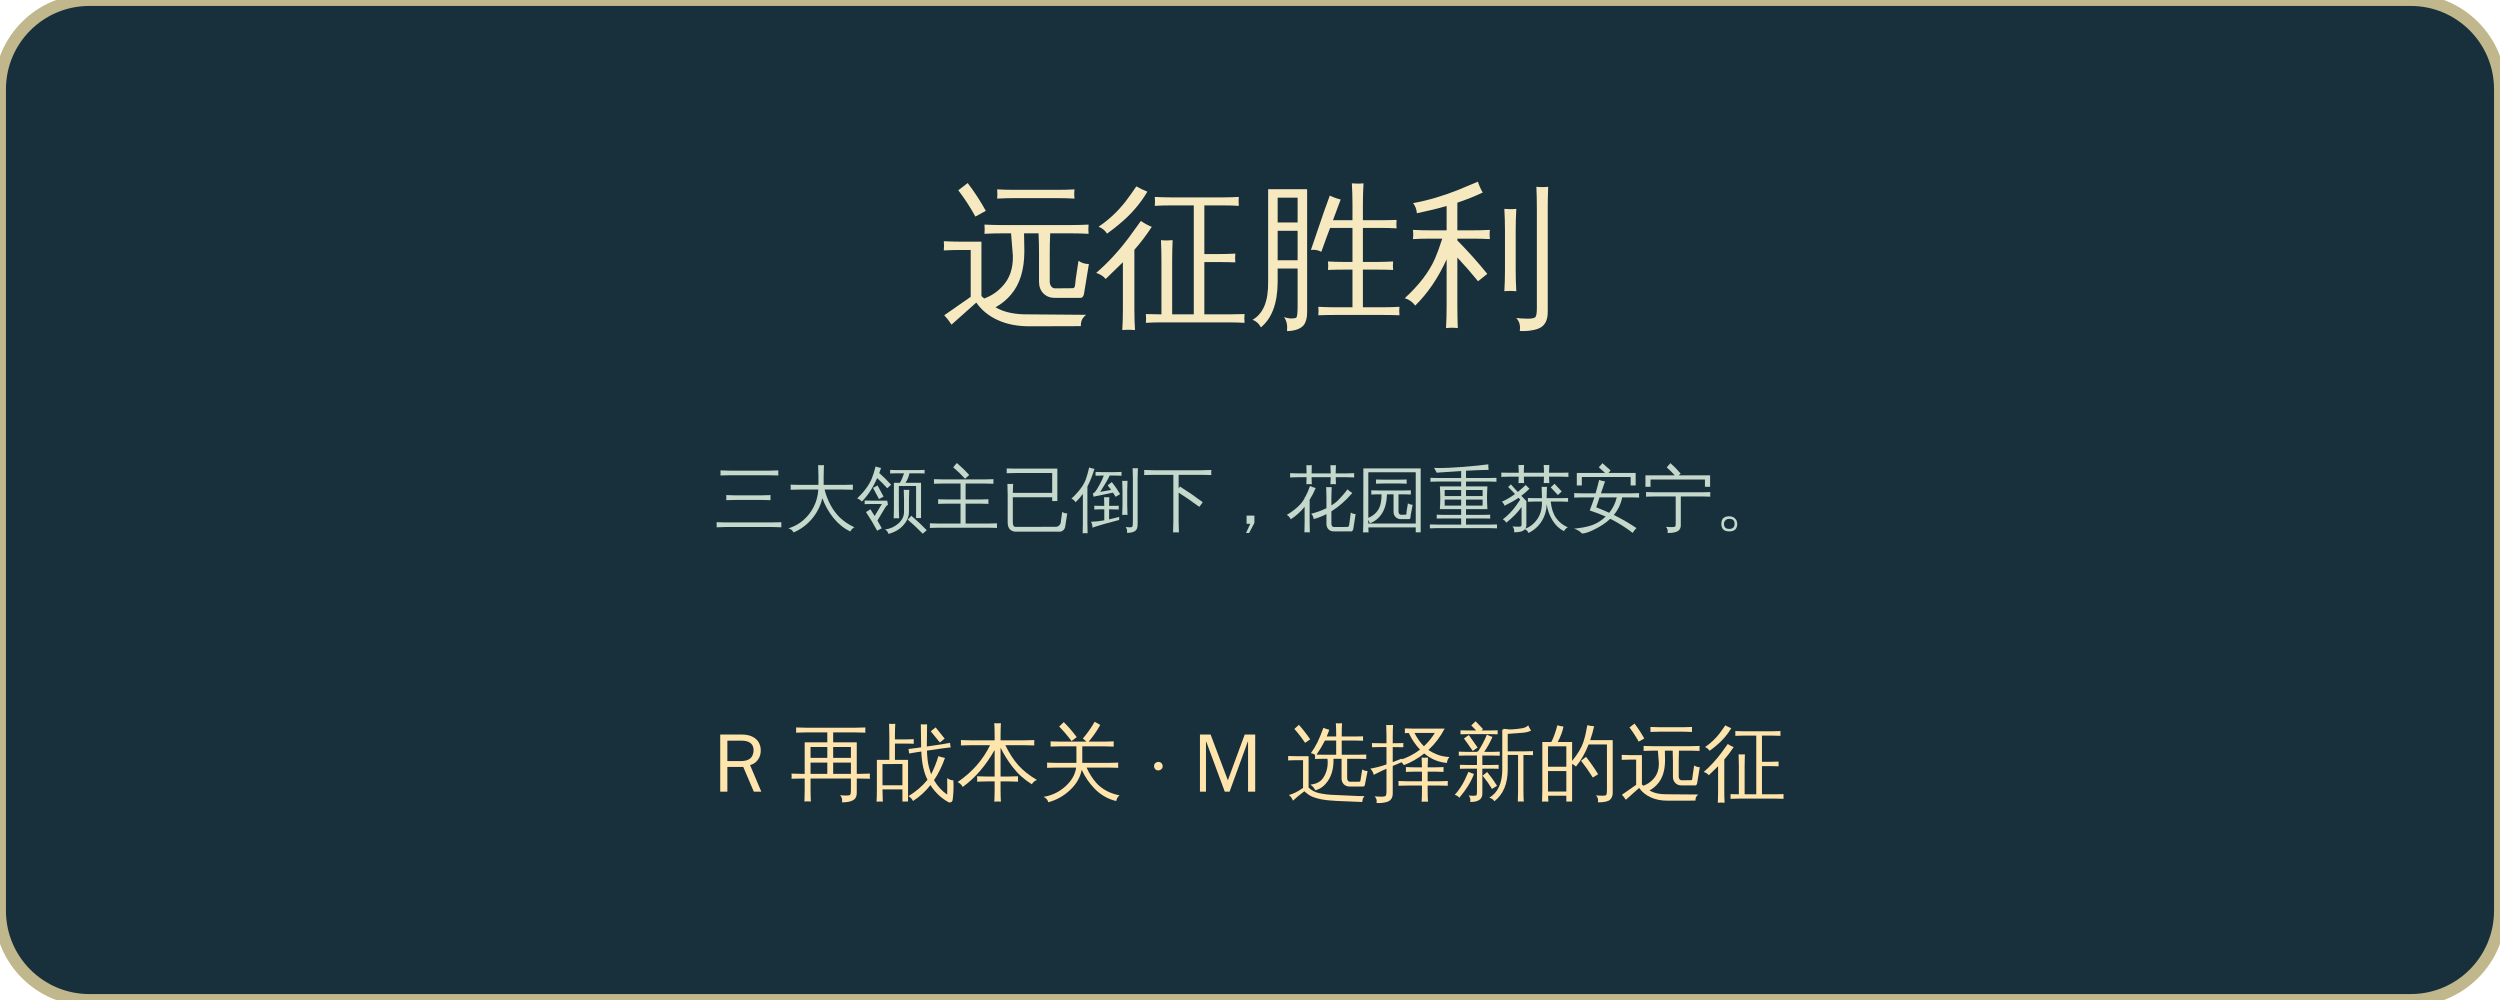
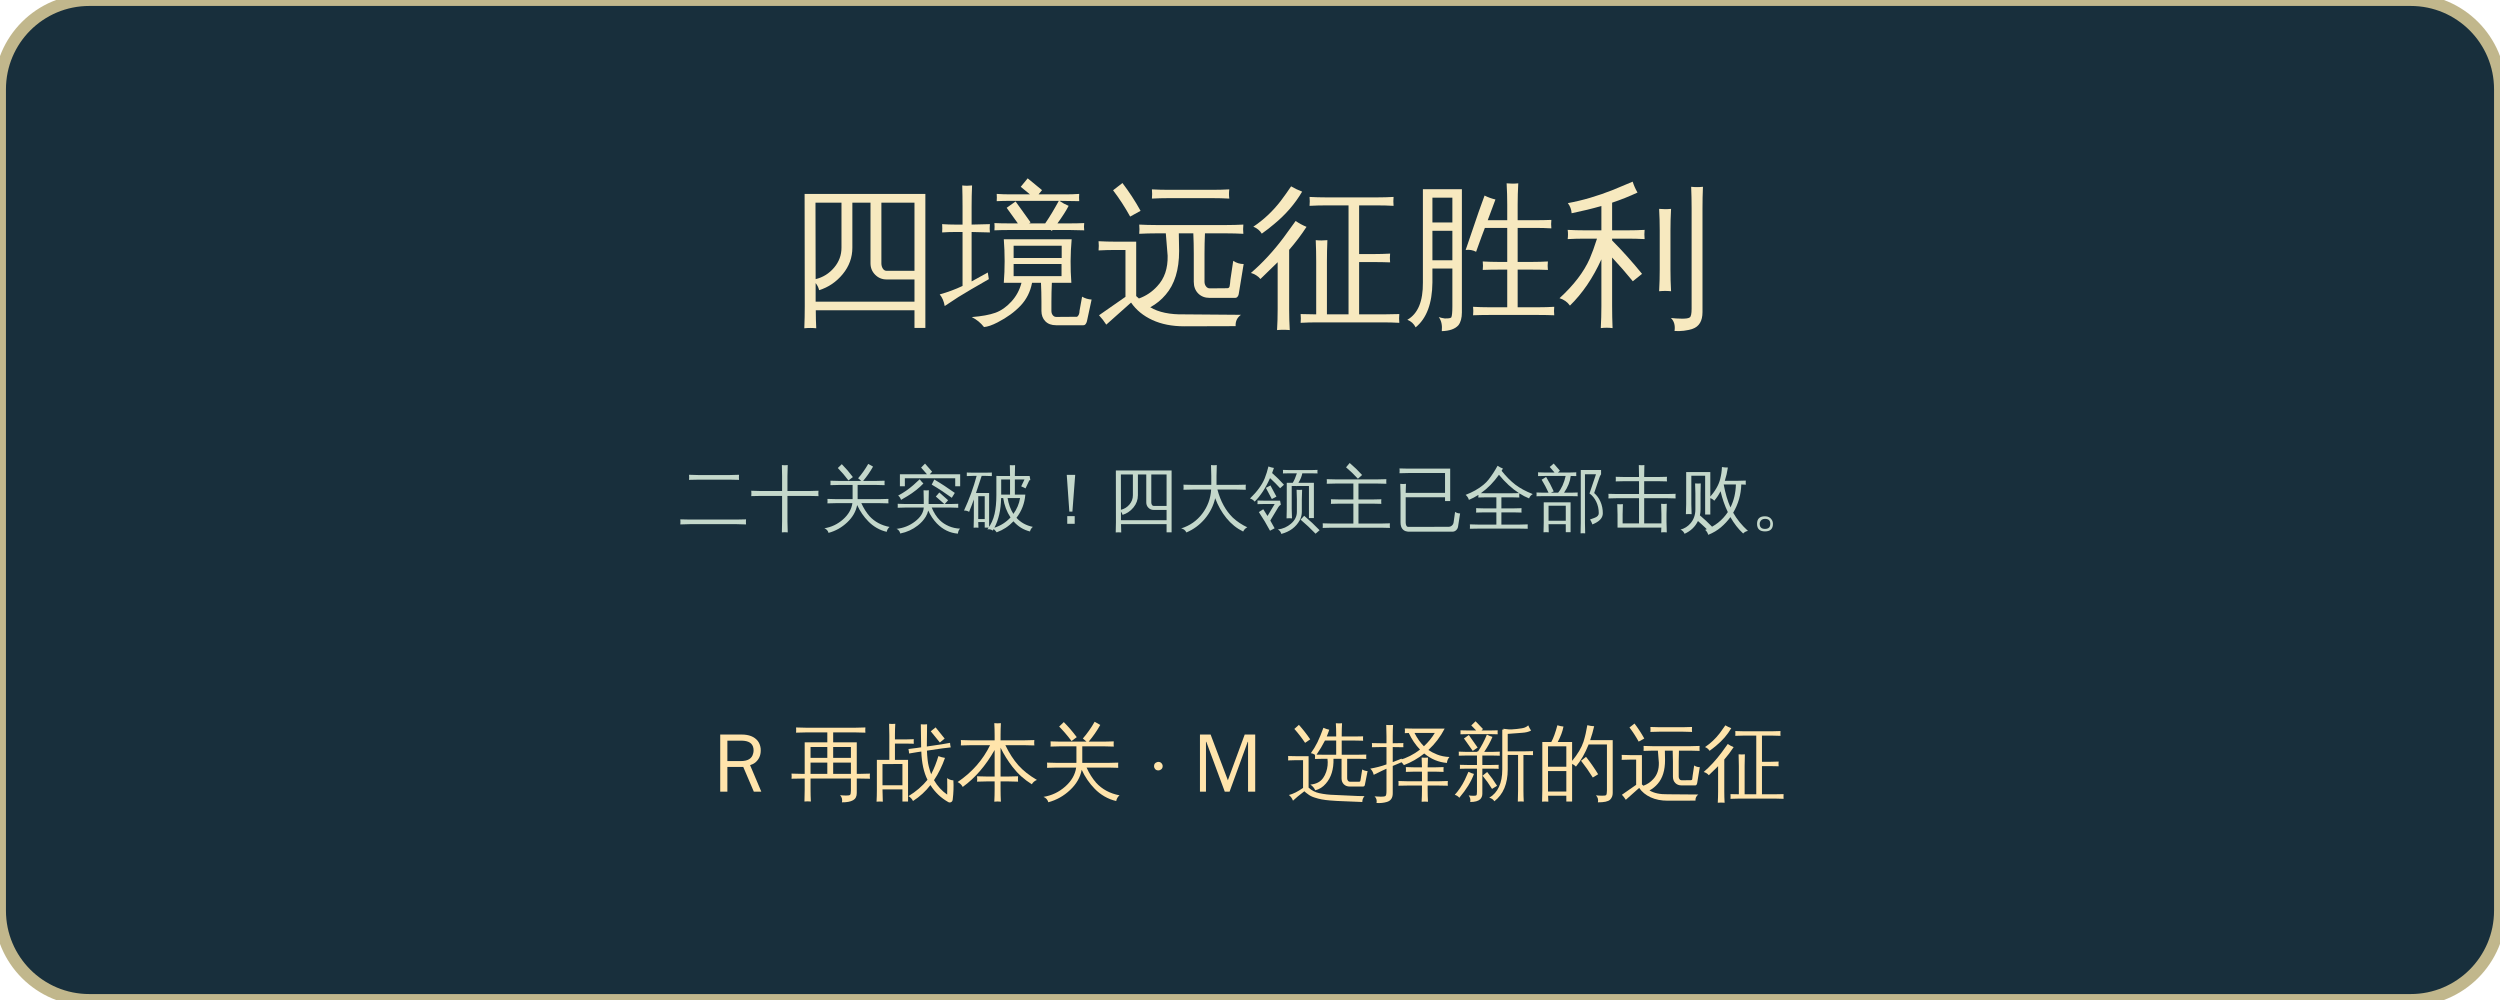
<svg xmlns="http://www.w3.org/2000/svg" width="420" height="168" viewBox="0 0 420 168">
  <rect width="420" height="168" rx="15" fill="#182f3c" stroke="#c1b78c" stroke-width="2" />
-   <g fill="#f7e9bf" aria-label="远征胜利">
-     <path d="M757 77Q710 77 681.0 106.5Q652 136 652 184V371Q652 437 649 504H553L555 387Q555 201 466 98Q423 47 364 15Q447 -35 589 -32L964 -35Q926 -63 929 -110L589 -111Q468 -111 378.0 -69.5Q288 -28 237 46L73 -100Q52 -67 25 -38L200 84V394H133Q77 394 22 391Q25 421 22 452Q77 449 133 449H271V89L289 73Q359 98 410 154Q482 230 479 356Q479 356 467 504H402Q347 504 291 501Q294 531 291 562Q347 559 402 559H869Q925 559 980 562Q977 531 980 501Q924 504 869 504H726Q723 437 723 371V184Q723 166 733.0 153.0Q743 140 758 140L873 141Q886 141 889 153Q893 174 894 195L913 322Q945 301 982 301L950 106Q948 90 938 81Q933 77 925 77ZM887 795Q883 764 887 734Q831 737 775 737H486Q431 737 375 734Q378 764 375 795Q431 792 486 792H775Q831 792 887 795ZM231 615Q181 706 118 789L180 837Q247 749 300 653Z" transform="translate(158 52) scale(0.02539062 -0.02539062)" />
-     <path d="M988 -30Q985 -59 988 -88Q934 -85 881 -85H443Q389 -85 335 -88Q338 -59 335 -30Q387 -32 438 -32V317Q438 388 435 459Q473 455 512 459Q509 388 509 317V-32H652V689H502Q448 689 394 686Q397 716 394 745Q448 742 502 742H843Q897 742 950 745Q947 716 950 686Q897 689 843 689H722V367H819Q873 367 927 370Q924 341 927 312Q873 314 819 314H722V-32H881Q934 -32 988 -30ZM302 586Q335 563 374 547Q322 467 259 395V2Q259 -67 263 -136Q221 -132 179 -136Q183 -67 183 2V313L69 202Q46 230 6 242Q123 343 223 477ZM272 815Q306 795 345 780Q274 659 158 564Q120 532 78 502Q59 533 22 548Q124 616 203 718Q239 766 272 815Z" transform="translate(184 52) scale(0.02539062 -0.02539062)" />
-     <path d="M989 18Q986 -10 989 -38Q938 -36 886 -36H556Q504 -36 452 -38Q455 -10 452 18Q504 15 556 15H678V264H620Q568 264 516 262Q519 290 516 318Q568 315 620 315H678V540H530L507 479Q489 431 472 382Q440 399 403 394L489 646L528 754Q562 737 600 728L549 591H678V694Q678 764 674 835Q713 831 751 835Q747 764 747 694V591H867Q919 591 970 593Q967 565 970 537Q919 540 867 540H747V315H843Q895 315 947 318Q944 290 947 262Q895 264 843 264H747V15H886Q938 15 989 18ZM315 576V740H183V576ZM315 326V521H183V326ZM245 -143Q251 -85 225 -50Q243 -56 264 -59Q301 -60 308 -52Q315 -37 315 22V271H183V179Q181 -29 72 -118Q54 -82 17 -68Q122 -8 120 179V796H378V-19Q378 -74 355 -104Q322 -141 245 -143Z" transform="translate(210 52) scale(0.02539062 -0.02539062)" />
-     <path d="M166 469Q110 469 54 466Q58 497 54 527Q110 524 166 524H277V685Q187 659 80 637Q78 674 55 704Q202 731 355 792L484 846Q496 808 516 774Q435 736 348 707V524H451Q507 524 563 527Q560 497 563 466Q507 469 451 469H348V457Q452 352 546 236L485 187Q419 268 348 344V22Q348 -50 351 -123Q312 -118 273 -123Q277 -50 277 22V332Q193 147 69 26Q43 62 0 75Q142 205 200 337Q223 390 248 469ZM761 -142Q769 -87 737 -56Q769 -60 809.5 -60.5Q850 -61 862.0 -52.0Q874 -43 874 6V669Q874 741 871 812Q910 808 949 812Q946 741 946 669V-17Q946 -105 880 -128Q824 -146 761 -142ZM738 121Q699 125 659 121Q663 192 663 264V523Q663 594 659 666Q699 662 738 666Q734 594 734 523V264Q734 192 738 121Z" transform="translate(236 52) scale(0.02539062 -0.02539062)" />
+   <g fill="#f7e9bf" aria-label="四境远征胜利">
+     <path d="M125 765H924V-122H852V-5H199Q199 -65 202 -124Q162 -120 123 -124Q126 -51 126 22ZM561 707H441V409Q441 312 377.5 234.5Q314 157 221 128Q215 154 198 175V52H852V199H667Q623 199 592.0 230.0Q561 261 561 306ZM633 707V306Q633 286 642.5 271.0Q652 256 668 256H852V707ZM369 707H197L198 201Q271 219 320.0 277.0Q369 335 369 409Z" transform="translate(132 52) scale(0.02539062 -0.02539062)" />
+     <path d="M765 -104Q719 -104 693.5 -77.5Q668 -51 668 -9V52Q668 115 665 177H606Q589 88 530.0 25.5Q471 -37 378 -85Q324 -113 288 -116Q255 -74 207 -50Q306 -42 363.0 -21.5Q420 -1 469.0 52.5Q518 106 536 177H419Q430 321 419 465H868Q855 321 866 177H737Q734 115 734 52V-9Q734 -26 743.0 -37.5Q752 -49 766 -49L904 -48Q920 -36 920 -9L937 85Q966 68 1000 66L970 -73Q967 -90 957 -100Q952 -104 945 -104ZM951 572Q948 548 951 524Q906 526 862 526H741L737 520Q734 523 730 526H445Q401 526 357 524Q359 548 357 572Q401 570 445 570H512L438 673L497 715L596 577L587 570H693Q735 631 783 719H460Q416 719 372 717Q374 741 372 765Q416 762 460 762H592L531 812L577 868L672 790L649 762H830Q874 762 918 765Q916 741 918 717L787 719Q816 699 848 686Q824 639 774 570H862Q906 570 951 572ZM484 422V341H802V422ZM484 301V221H801V301ZM-5 100Q74 122 146 156V513H98Q54 513 11 510Q13 537 11 565Q54 562 98 562H146V682Q146 752 144 821Q176 817 209 821Q206 752 206 682V562L327 565Q324 537 327 510L206 513V186L313 245L320 201Q185 124 119 83L28 23Q20 70 -5 100Z" transform="translate(158 52) scale(0.02539062 -0.02539062)" />
+     <path d="M757 77Q710 77 681.0 106.5Q652 136 652 184V371Q652 437 649 504H553L555 387Q555 201 466 98Q423 47 364 15Q447 -35 589 -32L964 -35Q926 -63 929 -110L589 -111Q468 -111 378.0 -69.5Q288 -28 237 46L73 -100Q52 -67 25 -38L200 84V394H133Q77 394 22 391Q25 421 22 452Q77 449 133 449H271V89L289 73Q359 98 410 154Q482 230 479 356Q479 356 467 504H402Q347 504 291 501Q294 531 291 562Q347 559 402 559H869Q925 559 980 562Q977 531 980 501Q924 504 869 504H726Q723 437 723 371V184Q723 166 733.0 153.0Q743 140 758 140L873 141Q886 141 889 153Q893 174 894 195L913 322Q945 301 982 301L950 106Q948 90 938 81Q933 77 925 77ZM887 795Q883 764 887 734Q831 737 775 737H486Q431 737 375 734Q378 764 375 795Q431 792 486 792H775Q831 792 887 795ZM231 615Q181 706 118 789L180 837Q247 749 300 653Z" transform="translate(184 52) scale(0.02539062 -0.02539062)" />
+     <path d="M988 -30Q985 -59 988 -88Q934 -85 881 -85H443Q389 -85 335 -88Q338 -59 335 -30Q387 -32 438 -32V317Q438 388 435 459Q473 455 512 459Q509 388 509 317V-32H652V689H502Q448 689 394 686Q397 716 394 745Q448 742 502 742H843Q897 742 950 745Q947 716 950 686Q897 689 843 689H722V367H819Q873 367 927 370Q924 341 927 312Q873 314 819 314H722V-32H881Q934 -32 988 -30ZM302 586Q335 563 374 547Q322 467 259 395V2Q259 -67 263 -136Q221 -132 179 -136Q183 -67 183 2V313L69 202Q46 230 6 242Q123 343 223 477ZM272 815Q306 795 345 780Q274 659 158 564Q120 532 78 502Q59 533 22 548Q124 616 203 718Q239 766 272 815Z" transform="translate(210 52) scale(0.02539062 -0.02539062)" />
+     <path d="M989 18Q986 -10 989 -38Q938 -36 886 -36H556Q504 -36 452 -38Q455 -10 452 18Q504 15 556 15H678V264H620Q568 264 516 262Q519 290 516 318Q568 315 620 315H678V540H530L507 479Q489 431 472 382Q440 399 403 394L489 646L528 754Q562 737 600 728L549 591H678V694Q678 764 674 835Q713 831 751 835Q747 764 747 694V591H867Q919 591 970 593Q967 565 970 537Q919 540 867 540H747V315H843Q895 315 947 318Q944 290 947 262Q895 264 843 264H747V15H886Q938 15 989 18ZM315 576V740H183V576ZM315 326V521H183V326ZM245 -143Q251 -85 225 -50Q243 -56 264 -59Q301 -60 308 -52Q315 -37 315 22V271H183V179Q181 -29 72 -118Q54 -82 17 -68Q122 -8 120 179V796H378V-19Q378 -74 355 -104Q322 -141 245 -143Z" transform="translate(236 52) scale(0.02539062 -0.02539062)" />
+     <path d="M166 469Q110 469 54 466Q58 497 54 527Q110 524 166 524H277V685Q187 659 80 637Q78 674 55 704Q202 731 355 792L484 846Q496 808 516 774Q435 736 348 707V524H451Q507 524 563 527Q560 497 563 466Q507 469 451 469H348V457Q452 352 546 236L485 187Q419 268 348 344V22Q348 -50 351 -123Q312 -118 273 -123Q277 -50 277 22V332Q193 147 69 26Q43 62 0 75Q142 205 200 337Q223 390 248 469ZM761 -142Q769 -87 737 -56Q769 -60 809.5 -60.5Q850 -61 862.0 -52.0Q874 -43 874 6V669Q874 741 871 812Q910 808 949 812Q946 741 946 669V-17Q946 -105 880 -128Q824 -146 761 -142ZM738 121Q699 125 659 121Q663 192 663 264V523Q663 594 659 666Q699 662 738 666Q734 594 734 523V264Q734 192 738 121Z" transform="translate(262 52) scale(0.02539062 -0.02539062)" />
  </g>
-   <g fill="#c4d8cb" aria-label="三大领主已倒下，花园重获安宁。">
-     <path d="M962 23Q959 -13 962 -50Q895 -46 828 -46H167Q100 -46 33 -50Q36 -13 33 23Q100 20 167 20H828Q895 20 962 23ZM807 412Q803 375 807 339Q740 342 673 342H305Q238 342 171 339Q175 375 171 412Q238 408 305 408H673Q740 408 807 412ZM919 766Q915 729 919 693Q851 696 784 696H223Q156 696 88 693Q92 729 88 766Q156 762 223 762H784Q851 762 919 766Z" transform="translate(120 88) scale(0.01171875 -0.01171875)" />
-     <path d="M205 491Q138 491 70 488Q74 524 70 561Q138 558 205 558H469V688Q469 765 465 842Q506 837 548 842Q544 765 544 688V558H830Q897 558 964 561Q960 524 964 488Q897 491 830 491H557Q623 240 778 88Q869 4 985 -50Q945 -70 926 -111Q787 -43 685.5 82.5Q584 208 525 367Q486 201 376.0 71.0Q266 -59 112 -124Q89 -76 37 -66Q223 -8 339.0 144.5Q455 297 467 491Z" transform="translate(132 88) scale(0.01171875 -0.01171875)" />
-     <path d="M107 282Q110 308 107 334Q156 332 204 332H431L442 274Q420 261 407 240Q374 189 291 47L353 -64L287 -99Q214 38 127 168L190 209L251 112L354 284H204Q156 284 107 282ZM379 390 313 355 228 515 293 550ZM264 822Q303 807 343 801Q331 764 317 728Q407 649 487 560L432 510Q363 586 287 655Q195 446 67 318Q41 351 0 363Q155 513 211 652Q244 735 264 822ZM940 -142Q838 -36 725 60L777 115Q893 17 998 -92ZM449 -145Q437 -101 399 -81Q506 -69 589.0 3.0Q672 75 672 171V352Q672 420 668 488Q708 484 747 488Q743 420 743 352V171Q743 109 713 51Q631 -97 449 -145ZM602 78Q563 82 524 78Q527 146 527 214V588Q570 588 613 588Q646 642 672 724H572Q522 724 472 722Q475 747 472 773Q522 770 572 770H869Q918 770 968 773Q965 747 968 722Q918 724 869 724H750Q736 654 694 588H916V82H845V542H666L663 538Q661 540 659 542Q629 542 598 542V214Q598 146 602 78Z" transform="translate(144 88) scale(0.01171875 -0.01171875)" />
-     <path d="M982 7Q978 -26 982 -59Q921 -56 860 -56H140Q79 -56 18 -59Q22 -26 18 7Q79 4 140 4H458V289H258Q197 289 136 286Q140 319 136 352Q197 349 258 349H458V577H198Q137 577 76 574Q80 607 76 640Q137 637 198 637H810Q871 637 931 640Q928 607 931 574Q871 577 810 577H531V349H737Q798 349 859 352Q855 319 859 286Q798 289 737 289H531V4H860Q921 4 982 7ZM523 646Q443 734 353 810L405 872Q500 792 583 700Z" transform="translate(156 88) scale(0.01171875 -0.01171875)" />
-     <path d="M219 -113Q144 -106 120 -43Q110 -16 110 19V422Q110 497 106 573Q147 568 188 573Q185 509 184 444H748V728H223Q159 728 95 725Q99 760 95 794Q159 791 223 791H822V326H748V381H184V19Q184 -7 193.0 -25.5Q202 -44 221 -44L798 -43Q826 -43 846.5 -25.0Q867 -7 871 21L892 171Q925 148 964 149L935 -38Q931 -69 908.0 -91.0Q885 -113 854 -113Z" transform="translate(168 88) scale(0.01171875 -0.01171875)" />
-     <path d="M881 659Q881 729 877 798Q915 794 953 798Q949 729 949 659V-9Q950 -76 913 -103Q869 -131 796 -130Q806 -84 777 -46Q801 -50 832.5 -50.5Q864 -51 872 -42Q881 -29 881 33ZM804 127Q766 131 728 127Q732 196 732 266V478Q732 548 728 617Q766 613 804 617Q800 548 800 478V266Q800 196 804 127ZM679 259Q676 232 679 205L540 208V64Q585 74 685 99L684 55Q437 -8 301 -55Q303 -10 280 29Q372 32 471 50V208H427Q377 208 327 205Q330 232 327 259Q377 257 427 257H471Q471 320 468 382Q505 378 543 382Q540 320 540 257ZM719 744Q716 716 719 689Q669 692 619 692H548Q536 662 501 602L441 503Q415 462 412 458L569 486Q546 520 520 552L579 599Q645 517 698 425L633 387Q616 417 597 446L583 444L317 389L308 437Q325 441 337 455Q361 484 403.0 560.0Q445 636 464 692L346 689Q348 716 346 744Q395 741 445 741H619Q669 741 719 744ZM330 788Q290 652 229 534V5Q229 -66 232 -136Q196 -132 161 -136Q164 -66 164 5V429Q117 363 59 309Q38 345 0 361Q51 407 96 460Q172 548 204 632Q234 715 254 808Q289 794 330 788Z" transform="translate(180 88) scale(0.01171875 -0.01171875)" />
-     <path d="M513 29Q513 -47 517 -124Q475 -120 433 -124Q437 -48 437 29V702H153Q85 702 18 699Q22 735 18 772Q85 768 153 768H847Q915 768 982 772Q978 735 982 699Q915 702 847 702H513V506L531 535L697 426L859 309L809 243L649 357L513 447Z" transform="translate(192 88) scale(0.01171875 -0.01171875)" />
-     <path d="M575 12 499 -132H455L516 0H463V118H575Z" transform="translate(204 88) scale(0.01171875 -0.01171875)" />
-     <path d="M655 -1Q655 -19 665.0 -32.5Q675 -46 690 -46L884 -45Q895 -45 899.0 -39.5Q903 -34 905.0 -30.5Q907 -27 908.5 -19.5Q910 -12 911 -8L933 162Q964 140 1002 140L970 -68Q966 -90 954 -104Q947 -109 937 -109H689Q642 -109 613.0 -79.0Q584 -49 584 -1V139Q496 93 401 68Q396 112 365 144Q483 174 584 224V383Q584 455 580 527Q620 523 659 527Q655 455 655 383V264Q715 301 750 336Q824 411 886 494Q918 464 955 442Q816 279 655 179ZM346 -123Q307 -119 268 -123Q271 -50 271 22V244Q181 133 72 65Q53 106 15 128Q90 171 159 231Q231 293 271 367V380H278Q324 468 348 542Q388 523 430 513Q393 424 343 345V22Q343 -50 346 -123ZM720 567Q681 571 641 567Q644 618 645 668H371Q372 617 374 567Q335 571 296 567Q298 618 299 668H173Q117 668 62 665Q65 695 62 726Q117 723 173 723H299Q299 782 296 841Q335 837 374 841Q371 781 371 723H645Q644 782 641 841Q681 837 720 841Q717 781 716 723H870Q926 723 982 726Q979 695 982 665Q926 668 870 668H717Q717 617 720 567Z" transform="translate(216 88) scale(0.01171875 -0.01171875)" />
-     <path d="M627 67Q582 67 552.0 96.0Q522 125 522 173V423H428Q423 255 357.0 150.5Q291 46 181 7Q175 33 160 56V4Q160 4 840 4V739H160V86Q266 128 316 226Q349 293 350 423H314Q258 423 202 420Q205 450 202 480Q258 478 314 478H660Q716 478 771 480Q768 450 771 420Q716 423 660 423H593V173Q593 156 603.0 143.0Q613 130 628 130L693 131Q703 131 706 139Q708 158 709 179L728 294Q759 274 796 273L768 126L764 87Q763 80 758.5 73.5Q754 67 745 67ZM711 635Q708 605 711 575Q655 578 599 578H381Q325 578 269 575Q273 605 269 635Q325 633 381 633H599Q655 633 711 635ZM163 -124Q124 -120 85 -124Q88 -51 88 21L89 794H911V-122H840V-51H161Q161 -87 163 -124Z" transform="translate(228 88) scale(0.01171875 -0.01171875)" />
-     <path d="M981 -9Q979 -37 981 -65Q930 -62 878 -62H122Q70 -62 19 -65Q21 -37 19 -9Q70 -11 122 -11H467V77H219Q167 77 116 75Q119 103 116 131Q167 128 219 128H467V210H162Q174 373 162 536H467V606H130Q78 606 26 603Q29 631 26 659Q78 657 130 657H467V757Q284 746 117 733L79 801L188 800Q236 801 308.5 804.0Q381 807 496.5 816.0Q612 825 707.0 835.0Q802 845 857 853Q855 812 861 773Q736 772 537 761V657H870Q922 657 974 659Q971 631 974 603Q922 606 870 606H537V536H844Q832 373 844 210H537V128H781Q833 128 884 131Q881 103 884 75Q833 77 781 77H537V-11H878Q930 -11 981 -9ZM537 398H775V485H537ZM467 398V485H231V398ZM537 347V261H774L775 347ZM467 347H231V261H467Z" transform="translate(240 88) scale(0.01171875 -0.01171875)" />
-     <path d="M885 464 830 413 727 522 782 574ZM357 -78Q317 -124 201 -121Q212 -73 178 -38Q209 -41 252.5 -41.5Q296 -42 302.5 -36.0Q309 -30 309 -5V241Q234 131 90 16Q73 48 40 64Q142 139 228 257L290 347L266 373Q178 313 65 259Q55 294 26 316Q126 361 215 427L187 457L117 528Q138 545 156 565Q188 527 223 491L255 457Q305 497 370 557Q394 527 423 503Q370 450 306 402L378 326V-24Q378 -49 364 -70Q468 -30 534 66Q606 169 601 319H499Q449 319 399 316Q402 343 399 370Q449 368 499 368H601V392Q601 461 597 531Q635 527 673 531Q669 461 669 392V368H877Q927 368 977 370Q974 343 977 316Q927 319 877 319H727Q742 173 803.5 85.0Q865 -3 972 -51Q935 -69 918 -106Q819 -58 753.5 48.0Q688 154 669 281Q666 146 596.5 35.5Q527 -75 408 -131Q393 -94 357 -78ZM707 583Q667 587 627 583Q630 631 630 676H342Q342 630 345 583Q305 587 265 583Q268 631 268 676H135Q77 676 18 673Q22 704 18 734Q77 732 135 732H269Q268 788 265 844Q305 840 345 844Q342 785 341 732H631Q630 788 627 844Q667 840 707 844Q704 785 703 732H865Q923 732 982 734Q978 704 982 673Q923 676 865 676H703Q704 630 707 583Z" transform="translate(252 88) scale(0.01171875 -0.01171875)" />
-     <path d="M971 440Q967 408 971 376Q912 379 854 379H728Q700 237 608 127Q776 44 932 -61Q901 -93 878 -130Q728 -14 557 72Q462 -18 311 -90Q218 -135 153 -140Q104 -90 37 -69Q193 -56 297.5 -18.5Q402 19 491 104Q379 154 262 191Q298 285 329 379H156Q97 379 39 376Q42 408 39 440Q97 437 156 437H346Q374 532 397 629Q438 614 482 608L423 437H854Q912 437 971 440ZM149 550H77V729H483L392 810L445 869L562 765L530 729H921V550H849V671H149ZM650 379H403L356 236Q450 200 542 158Q621 257 650 379Z" transform="translate(264 88) scale(0.01171875 -0.01171875)" />
-     <path d="M471 -1V392H167Q106 392 45 389Q48 422 45 455Q106 452 167 452H845Q906 452 967 455Q964 422 967 389Q906 392 845 392H544V-24Q544 -66 514 -95Q471 -133 354 -132Q366 -81 330 -43Q363 -47 408.5 -47.0Q454 -47 462.5 -40.0Q471 -33 471 -1ZM110 531H37V695H457Q403 756 342 809L395 870Q474 801 542 720L513 695H964V531H890V635H110Z" transform="translate(276 88) scale(0.01171875 -0.01171875)" />
-     <path d="M329 0Q329 -109 215.0 -109.0Q101 -109 101 0Q101 108 215 108Q284 108 316 52Q329 27 329 0ZM291 0Q291 71 215 71Q164 71 145 28Q139 15 139 0Q139 -73 215.0 -73.0Q291 -73 291 0Z" transform="translate(288 88) scale(0.01171875 -0.01171875)" />
+   <g fill="#c4d8cb" aria-label="二十关突破！四大领主已全部击败。">
+     <path d="M967 64Q964 28 967 -9Q900 -5 833 -5H160Q92 -5 25 -9Q29 28 25 64Q92 61 160 61H833Q900 61 967 64ZM867 703Q863 666 867 630Q799 633 732 633H285Q217 633 150 630Q154 666 150 703Q217 699 285 699H732Q799 699 867 703Z" transform="translate(114 88) scale(0.01171875 -0.01171875)" />
+     <path d="M541 -123Q499 -118 457 -123Q460 -45 460 33V400H160Q89 400 18 397Q22 435 18 474Q89 470 160 470H460V686Q460 764 457 842Q499 837 541 842Q537 764 537 686V470H840Q911 470 982 474Q978 435 982 397Q911 400 840 400H537V33Q537 -45 541 -123Z" transform="translate(126 88) scale(0.01171875 -0.01171875)" />
+     <path d="M202 296Q144 296 86 293Q89 325 86 357Q144 354 202 354H447V557H246Q187 557 129 554Q132 586 129 618Q187 615 246 615H571L526 653Q609 749 671 859L740 820Q679 711 598 615H789Q848 615 906 618Q903 586 906 554Q848 557 789 557H519V354H844Q903 354 961 357Q958 325 961 293Q903 296 844 296H572Q621 188 689 110Q799 -11 977 -45Q944 -72 936 -115Q860 -98 792.0 -58.5Q724 -19 672 35Q573 136 512 269Q486 130 369.0 20.0Q252 -90 102 -130Q88 -82 42 -64Q193 -40 309.0 62.5Q425 165 444 296ZM387 622Q317 716 235 800L292 855Q378 768 451 670Z" transform="translate(138 88) scale(0.01171875 -0.01171875)" />
+     <path d="M173 233Q121 233 69 230Q72 259 69 287Q121 284 173 284H443V340Q443 410 440 481Q478 477 516 481Q513 410 513 340V284H738L616 391L666 449L792 338L744 284H835Q886 284 938 287Q935 259 938 230Q886 233 835 233H557Q605 118 675 50Q727 -1 802.5 -33.5Q878 -66 963 -69Q935 -100 933 -141Q760 -128 630 6Q555 85 507 190Q497 144 471 101Q429 32 359 -23Q247 -111 106 -139Q96 -92 53 -72Q200 -57 318.0 33.5Q436 124 443 233ZM888 443 845 373 702 472Q631 519 557 562L594 635Q669 591 742 543ZM385 639Q409 605 438 578Q341 477 209 397Q164 369 117 343Q105 382 76 405Q191 465 295 556ZM172 538H101V710H489L405 806L461 863L563 747L528 710H965V538H894V653H172Z" transform="translate(150 88) scale(0.01171875 -0.01171875)" />
+     <path d="M460 412V686L656 685V702Q656 772 653 841Q691 837 728 841Q725 772 725 702V685H937L947 627Q936 628 931 620L878 508L816 537L863 636H725V419H875Q861 233 748 86Q840 -15 983 -44Q951 -70 942 -110Q803 -76 705 36Q603 -72 464 -122Q446 -96 422 -75L409 -97Q373 -71 331 -81Q408 24 434.0 141.5Q460 259 460 412ZM621 369Q643 236 704 142Q779 245 800 369ZM558 369H528Q523 117 432 -56Q566 -13 663 91Q582 212 558 369ZM529 419H656V636H529ZM69 171Q40 191 -4 190Q111 440 177 687H124Q80 687 36 684Q38 710 36 735Q80 733 124 733H307Q351 733 395 735Q393 710 395 684Q351 687 307 687H249L168 442H356V-54H293V25H200Q201 -15 203 -56Q168 -52 134 -56Q137 12 137 80V349L110 274Q90 222 69 171ZM293 396H200V68H293Z" transform="translate(162 88) scale(0.01171875 -0.01171875)" />
+     <path d="M566 702 526 175H482L445 702ZM559 0H452V110H559Z" transform="translate(174 88) scale(0.01171875 -0.01171875)" />
+     <path d="M125 765H924V-122H852V-5H199Q199 -65 202 -124Q162 -120 123 -124Q126 -51 126 22ZM561 707H441V409Q441 312 377.5 234.5Q314 157 221 128Q215 154 198 175V52H852V199H667Q623 199 592.0 230.0Q561 261 561 306ZM633 707V306Q633 286 642.5 271.0Q652 256 668 256H852V707ZM369 707H197L198 201Q271 219 320.0 277.0Q369 335 369 409Z" transform="translate(186 88) scale(0.01171875 -0.01171875)" />
+     <path d="M205 491Q138 491 70 488Q74 524 70 561Q138 558 205 558H469V688Q469 765 465 842Q506 837 548 842Q544 765 544 688V558H830Q897 558 964 561Q960 524 964 488Q897 491 830 491H557Q623 240 778 88Q869 4 985 -50Q945 -70 926 -111Q787 -43 685.5 82.5Q584 208 525 367Q486 201 376.0 71.0Q266 -59 112 -124Q89 -76 37 -66Q223 -8 339.0 144.5Q455 297 467 491Z" transform="translate(198 88) scale(0.01171875 -0.01171875)" />
+     <path d="M107 282Q110 308 107 334Q156 332 204 332H431L442 274Q420 261 407 240Q374 189 291 47L353 -64L287 -99Q214 38 127 168L190 209L251 112L354 284H204Q156 284 107 282ZM379 390 313 355 228 515 293 550ZM264 822Q303 807 343 801Q331 764 317 728Q407 649 487 560L432 510Q363 586 287 655Q195 446 67 318Q41 351 0 363Q155 513 211 652Q244 735 264 822ZM940 -142Q838 -36 725 60L777 115Q893 17 998 -92ZM449 -145Q437 -101 399 -81Q506 -69 589.0 3.0Q672 75 672 171V352Q672 420 668 488Q708 484 747 488Q743 420 743 352V171Q743 109 713 51Q631 -97 449 -145ZM602 78Q563 82 524 78Q527 146 527 214V588Q570 588 613 588Q646 642 672 724H572Q522 724 472 722Q475 747 472 773Q522 770 572 770H869Q918 770 968 773Q965 747 968 722Q918 724 869 724H750Q736 654 694 588H916V82H845V542H666L663 538Q661 540 659 542Q629 542 598 542V214Q598 146 602 78Z" transform="translate(210 88) scale(0.01171875 -0.01171875)" />
+     <path d="M982 7Q978 -26 982 -59Q921 -56 860 -56H140Q79 -56 18 -59Q22 -26 18 7Q79 4 140 4H458V289H258Q197 289 136 286Q140 319 136 352Q197 349 258 349H458V577H198Q137 577 76 574Q80 607 76 640Q137 637 198 637H810Q871 637 931 640Q928 607 931 574Q871 577 810 577H531V349H737Q798 349 859 352Q855 319 859 286Q798 289 737 289H531V4H860Q921 4 982 7ZM523 646Q443 734 353 810L405 872Q500 792 583 700Z" transform="translate(222 88) scale(0.01171875 -0.01171875)" />
+     <path d="M219 -113Q144 -106 120 -43Q110 -16 110 19V422Q110 497 106 573Q147 568 188 573Q185 509 184 444H748V728H223Q159 728 95 725Q99 760 95 794Q159 791 223 791H822V326H748V381H184V19Q184 -7 193.0 -25.5Q202 -44 221 -44L798 -43Q826 -43 846.5 -25.0Q867 -7 871 21L892 171Q925 148 964 149L935 -38Q931 -69 908.0 -91.0Q885 -113 854 -113Z" transform="translate(234 88) scale(0.01171875 -0.01171875)" />
+     <path d="M910 -8Q907 -40 910 -71Q852 -69 794 -69H197Q138 -69 80 -71Q83 -40 80 -8Q138 -11 197 -11H460V164H286Q228 164 169 161Q173 192 169 224Q228 221 286 221H460V380H317Q259 380 201 377L203 415Q136 372 66 343Q54 386 19 415Q168 472 273 558Q319 596 349 635Q421 728 477 832Q513 808 554 792L535 760Q632 638 731.0 562.0Q830 486 982 426Q944 405 929 364Q859 392 789 437Q786 407 789 377Q731 380 673 380H532V221H704Q763 221 821 224Q818 192 821 161Q763 164 704 164H532V-11H794Q852 -11 910 -8ZM317 438H673Q728 438 784 440Q631 539 497 703Q383 542 238 439Q278 438 317 438Z" transform="translate(246 88) scale(0.01171875 -0.01171875)" />
+     <path d="M187 -122Q149 -118 112 -122Q115 -53 115 17V308H500V-120H431V-6H184Q184 -64 187 -122ZM602 449Q599 422 602 395Q552 397 502 397H111Q61 397 11 395Q14 422 11 449Q61 446 111 446H184Q140 542 85 632L149 672Q210 572 258 465L216 446H321Q396 536 429 686H133Q83 686 33 684Q36 711 33 738Q83 735 133 735H270L201 815L258 864L347 761L318 735H482Q532 735 582 738Q579 711 582 684Q542 685 502 686Q489 566 406 446H502Q552 446 602 449ZM431 259H184V44H431ZM709 -137Q676 -133 643 -137Q646 -63 646 12V771H937V710Q922 690 914 665L838 441Q896 392 929.0 315.5Q962 239 962.0 151.5Q962 64 852 9L813 -9Q799 30 779 62L842 85Q904 107 904 152Q904 239 868.5 315.0Q833 391 771 435L864 710H706V12Q706 -62 709 -137Z" transform="translate(258 88) scale(0.01171875 -0.01171875)" />
+     <path d="M855 -123Q815 -118 774 -123Q776 -89 777 -54H149V133Q149 207 145 282Q185 278 226 282Q222 207 222 133V6H457V367H140Q79 367 18 364Q22 397 18 430Q79 427 140 427H457V611H245Q184 611 123 608Q126 641 123 674Q184 671 245 671H457V693Q457 767 454 842Q494 837 534 842Q531 767 531 693V671H736Q797 671 858 674Q854 641 858 608Q797 611 736 611H531V427H860Q921 427 982 430Q978 397 982 364Q921 367 860 367H531V6H778V138Q778 212 774 287Q815 282 855 287Q851 212 851 138V26Q851 -48 855 -123Z" transform="translate(270 88) scale(0.01171875 -0.01171875)" />
+     <path d="M964 620Q961 590 964 561Q931 563 899 564Q893 346 783 159Q861 20 995 -102Q954 -108 926 -139Q821 -42 743 96Q685 16 607.5 -50.0Q530 -116 425 -158Q414 -115 381 -87Q588 -10 706 168Q640 305 602 467Q563 391 512 331Q483 363 440 372Q566 514 597 643Q618 727 622 814Q664 806 707 807Q692 706 663 617H856Q910 617 964 620ZM744 235Q817 381 822 564H647Q682 373 744 235ZM86 -143Q69 -102 28 -83Q114 -60 171 7Q241 89 241 207V436Q241 508 237 579Q278 575 318 579Q315 508 315 436V207Q315 162 306 121L392 45Q445 -4 495 -56L435 -108Q387 -58 335 -11L278 40Q217 -85 86 -143ZM187 138Q146 142 105 138Q109 209 109 281V742H455V133H381V689H183V281Q183 209 187 138Z" transform="translate(282 88) scale(0.01171875 -0.01171875)" />
+     <path d="M329 0Q329 -109 215.0 -109.0Q101 -109 101 0Q101 108 215 108Q284 108 316 52Q329 27 329 0ZM291 0Q291 71 215 71Q164 71 145 28Q139 15 139 0Q139 -73 215.0 -73.0Q291 -73 291 0Z" transform="translate(294 88) scale(0.01171875 -0.01171875)" />
  </g>
  <g fill="#ffe4ab" aria-label="R 再战本关 · M 选择新的远征">
    <path d="M588 0H496L366 304H171V0H83V702H346Q481 702 544 624Q573 586 580 532Q581 520 581 506Q581 415 515 359Q486 336 450 326ZM493 507Q493 612 377 625Q362 627 346 627H171V376H336Q465 376 487 467Q493 485 493 507Z" transform="translate(119.8613 133) scale(0.01367188 -0.01367188)" />
    <path d="M982 222Q978 190 982 159Q923 161 865 161H820V-16Q820 -80 775 -105Q728 -132 638 -131Q649 -81 615 -43Q646 -47 687.0 -47.5Q728 -48 738 -39Q748 -28 748 15V161H252V26Q252 -48 256 -121Q216 -117 177 -121Q180 -48 180 26V161H135Q77 161 18 159Q22 190 18 222Q77 219 135 219H180V606H458V728H191Q132 728 74 725Q77 757 74 789Q132 786 191 786H809Q868 786 926 789Q923 757 926 725Q868 728 809 728H530V606H820V219H865Q923 219 982 222ZM530 219H748V357H530ZM458 219V357H252V219ZM530 415H748V549H530ZM458 415V549H252V415Z" transform="translate(132.7266 133) scale(0.01367188 -0.01367188)" />
    <path d="M116 -123Q78 -119 39 -123Q43 -52 43 18V391H196V693Q196 764 193 834Q231 830 269 834Q265 764 265 693V642H393Q445 642 497 645Q494 617 497 589Q445 591 393 591H265V391H426V-121H357V28H112ZM357 340 112 339V79H357ZM876 652 817 604 705 742 765 790ZM439 469Q437 498 431 524Q482 529 533 537L587 545L583 828Q621 824 660 828L657 555L840 582Q892 590 942 600Q944 570 951 544Q899 539 848 532L658 504Q664 374 680.0 312.5Q696 251 710 214Q764 319 799 437Q836 422 880 415Q829 267 745 141Q809 31 907 -36Q908 13 908.0 63.5Q908 114 907 167Q936 142 983 139Q990 27 975 -96Q973 -122 950 -131Q936 -136 922 -129Q785 -52 701 81Q614 -33 487 -115Q468 -76 431 -55Q569 28 665 146Q597 281 589 493L541 486Q490 479 439 469Z" transform="translate(146.7266 133) scale(0.01367188 -0.01367188)" />
    <path d="M754 189Q751 156 754 123Q693 126 632 126H539V26Q539 -48 543 -123Q502 -118 462 -123Q466 -48 466 26V126H372Q311 126 250 123Q254 156 250 189Q311 186 372 186H466V512Q301 222 74 58Q53 98 11 118Q276 297 410 571H173Q112 571 51 568Q54 601 51 634Q112 631 173 631H466V693Q466 767 462 842Q502 837 543 842Q539 767 539 693V631H832Q893 631 954 634Q950 601 954 568Q893 571 832 571H598Q669 424 756.5 325.5Q844 227 986 144Q945 129 923 91Q785 176 687 303Q601 414 539 540V186H632Q693 186 754 189Z" transform="translate(160.7266 133) scale(0.01367188 -0.01367188)" />
    <path d="M202 296Q144 296 86 293Q89 325 86 357Q144 354 202 354H447V557H246Q187 557 129 554Q132 586 129 618Q187 615 246 615H571L526 653Q609 749 671 859L740 820Q679 711 598 615H789Q848 615 906 618Q903 586 906 554Q848 557 789 557H519V354H844Q903 354 961 357Q958 325 961 293Q903 296 844 296H572Q621 188 689 110Q799 -11 977 -45Q944 -72 936 -115Q860 -98 792.0 -58.5Q724 -19 672 35Q573 136 512 269Q486 130 369.0 20.0Q252 -90 102 -130Q88 -82 42 -64Q193 -40 309.0 62.5Q425 165 444 296ZM387 622Q317 716 235 800L292 855Q378 768 451 670Z" transform="translate(174.7266 133) scale(0.01367188 -0.01367188)" />
    <path d="M176 314Q176 280 144 266Q133 261 122 261Q88 261 74 293Q70 303 70 314Q70 349 102 361Q113 366 123 366Q155 366 170 337Q176 327 176 314Z" transform="translate(192.9238 133) scale(0.01367188 -0.01367188)" />
    <path d="M761 0H673V613H669L446 0H387L160 613H156V0H82V702H213L425 140L632 702H761Z" transform="translate(200.4707 133) scale(0.01367188 -0.01367188)" />
    <path d="M203 387H119Q69 387 19 384Q22 411 19 438Q69 436 119 436H271V50Q326 -2 400 -18Q492 -38 587 -40L763 -48Q889 -55 958 -55Q931 -86 931 -127L619 -114Q560 -111 533 -108Q427 -100 347 -73Q294 -57 258 -27Q237 -13 219 5Q131 -61 79 -111Q64 -69 29 -41Q106 -22 203 46ZM228 600Q168 690 96 771L152 821Q227 737 291 643ZM777 63Q732 63 704.0 90.5Q676 118 676 164V404H577Q582 211 482 98Q428 35 353 17Q333 61 292 87Q400 96 450 169Q472 200 487 243Q514 322 503 404H449Q399 404 349 402Q352 428 349 453Q327 469 299 473Q346 538 380.0 607.5Q414 677 453 785Q488 769 525 761Q511 718 494 678H610V702Q610 772 606 841Q644 837 682 841Q678 772 678 702V678H841Q891 678 941 680Q938 653 941 626Q891 628 841 628H678V454H880Q930 454 980 456Q978 429 980 402Q930 404 880 404H745V164Q745 147 754.5 134.5Q764 122 778 122H892Q904 123 906.0 130.5Q908 138 909 142L930 273Q961 254 996 253L963 86Q960 70 953.0 66.5Q946 63 941 63ZM610 454V628H472Q429 543 369 455Q409 454 449 454Z" transform="translate(216.1387 133) scale(0.01367188 -0.01367188)" />
    <path d="M714 -124Q675 -120 636 -124Q640 -53 640 19V75H458Q404 75 351 73Q354 102 351 131Q404 128 458 128H640V246H549Q496 246 442 243Q445 272 442 302Q496 299 549 299H640Q639 359 636 419Q675 415 714 419Q711 359 710 299H799Q852 299 906 302Q903 272 906 243Q852 246 799 246H710V128H850Q904 128 958 131Q955 102 958 73Q904 75 850 75H710V19Q710 -53 714 -124ZM429 719Q433 748 429 777Q483 775 537 775H919Q842 626 719 512Q759 484 825.0 457.0Q891 430 978 426Q950 395 947 353Q794 365 668 469Q554 378 418 326Q394 362 360 387Q500 427 616 517Q533 604 478 721Q454 720 429 719ZM548 722Q599 622 664 558Q743 631 798 722ZM5 283Q109 301 204 335V548H133Q79 548 25 546Q28 571 25 597Q79 595 133 595H204V684Q204 752 201 820Q243 816 285 820Q281 752 281 684V595L412 597Q409 571 412 546L281 548V363L390 406L398 365L281 316V-18Q282 -104 210 -126Q150 -144 82 -139Q91 -87 57 -58Q91 -61 135.0 -61.5Q179 -62 191.5 -53.0Q204 -44 204 8V282L156 260L47 207Q37 253 5 283Z" transform="translate(230.1387 133) scale(0.01367188 -0.01367188)" />
    <path d="M867 -122Q830 -118 794 -122Q797 -55 797 12V451H670V273Q670 10 506 -118Q483 -83 443 -75Q603 21 603 273V763H620L615 773L687 765Q710 763 783.0 770.5Q856 778 882.0 789.0Q908 800 922 815Q936 781 957 751Q914 727 842 723L670 710V496H890Q936 496 981 498Q979 473 981 449L863 451V12Q863 -55 867 -122ZM477 34Q425 119 361 196L417 242Q484 161 539 72ZM187 244Q220 227 255 218Q205 78 75 -75Q53 -48 19 -39Q92 42 142 144Q166 193 187 244ZM292 1V283H173Q127 283 82 281Q84 306 82 330Q127 328 173 328H292V444H159Q113 444 68 442Q70 467 68 492Q113 489 159 489H292V494H305Q366 585 414 701Q447 683 482 673Q448 588 381 489H482Q527 489 573 492Q570 467 573 442Q527 444 482 444H358V328H468Q513 328 559 330Q556 306 559 281Q513 283 468 283H358V-25Q358 -66 332 -93Q295 -127 209 -127Q218 -83 190 -46Q214 -50 245.5 -50.5Q277 -51 284.5 -44.5Q292 -38 292 1ZM300 542 240 501 132 654 192 696ZM547 754Q544 730 547 705Q501 707 456 707H180Q134 707 89 705Q91 730 89 754Q134 752 180 752H282L222 814L275 865L366 770L348 752H456Q501 752 547 754Z" transform="translate(244.1387 133) scale(0.01367188 -0.01367188)" />
    <path d="M691 174Q625 281 547 380L608 428Q689 325 757 214ZM865 580H640Q576 418 484 308Q464 330 437 341V-121H366V-50H142Q143 -87 145 -123Q106 -119 68 -123Q71 -52 71 19V610Q126 610 181 610Q220 679 256 816Q292 804 331 800Q315 712 260 610H437V378Q541 504 577 614Q607 711 624 817Q666 806 708 804Q688 715 659 633H936V-17Q936 -67 903 -99Q867 -132 754 -131Q765 -82 730 -45Q762 -49 803.5 -49.5Q845 -50 855 -42Q865 -28 865 15ZM366 306V557H141V306ZM366 253H141V2H366Z" transform="translate(258.1387 133) scale(0.01367188 -0.01367188)" />
    <path d="M757 77Q710 77 681.0 106.5Q652 136 652 184V371Q652 437 649 504H553L555 387Q555 201 466 98Q423 47 364 15Q447 -35 589 -32L964 -35Q926 -63 929 -110L589 -111Q468 -111 378.0 -69.5Q288 -28 237 46L73 -100Q52 -67 25 -38L200 84V394H133Q77 394 22 391Q25 421 22 452Q77 449 133 449H271V89L289 73Q359 98 410 154Q482 230 479 356Q479 356 467 504H402Q347 504 291 501Q294 531 291 562Q347 559 402 559H869Q925 559 980 562Q977 531 980 501Q924 504 869 504H726Q723 437 723 371V184Q723 166 733.0 153.0Q743 140 758 140L873 141Q886 141 889 153Q893 174 894 195L913 322Q945 301 982 301L950 106Q948 90 938 81Q933 77 925 77ZM887 795Q883 764 887 734Q831 737 775 737H486Q431 737 375 734Q378 764 375 795Q431 792 486 792H775Q831 792 887 795ZM231 615Q181 706 118 789L180 837Q247 749 300 653Z" transform="translate(272.1387 133) scale(0.01367188 -0.01367188)" />
    <path d="M988 -30Q985 -59 988 -88Q934 -85 881 -85H443Q389 -85 335 -88Q338 -59 335 -30Q387 -32 438 -32V317Q438 388 435 459Q473 455 512 459Q509 388 509 317V-32H652V689H502Q448 689 394 686Q397 716 394 745Q448 742 502 742H843Q897 742 950 745Q947 716 950 686Q897 689 843 689H722V367H819Q873 367 927 370Q924 341 927 312Q873 314 819 314H722V-32H881Q934 -32 988 -30ZM302 586Q335 563 374 547Q322 467 259 395V2Q259 -67 263 -136Q221 -132 179 -136Q183 -67 183 2V313L69 202Q46 230 6 242Q123 343 223 477ZM272 815Q306 795 345 780Q274 659 158 564Q120 532 78 502Q59 533 22 548Q124 616 203 718Q239 766 272 815Z" transform="translate(286.1387 133) scale(0.01367188 -0.01367188)" />
  </g>
</svg>
